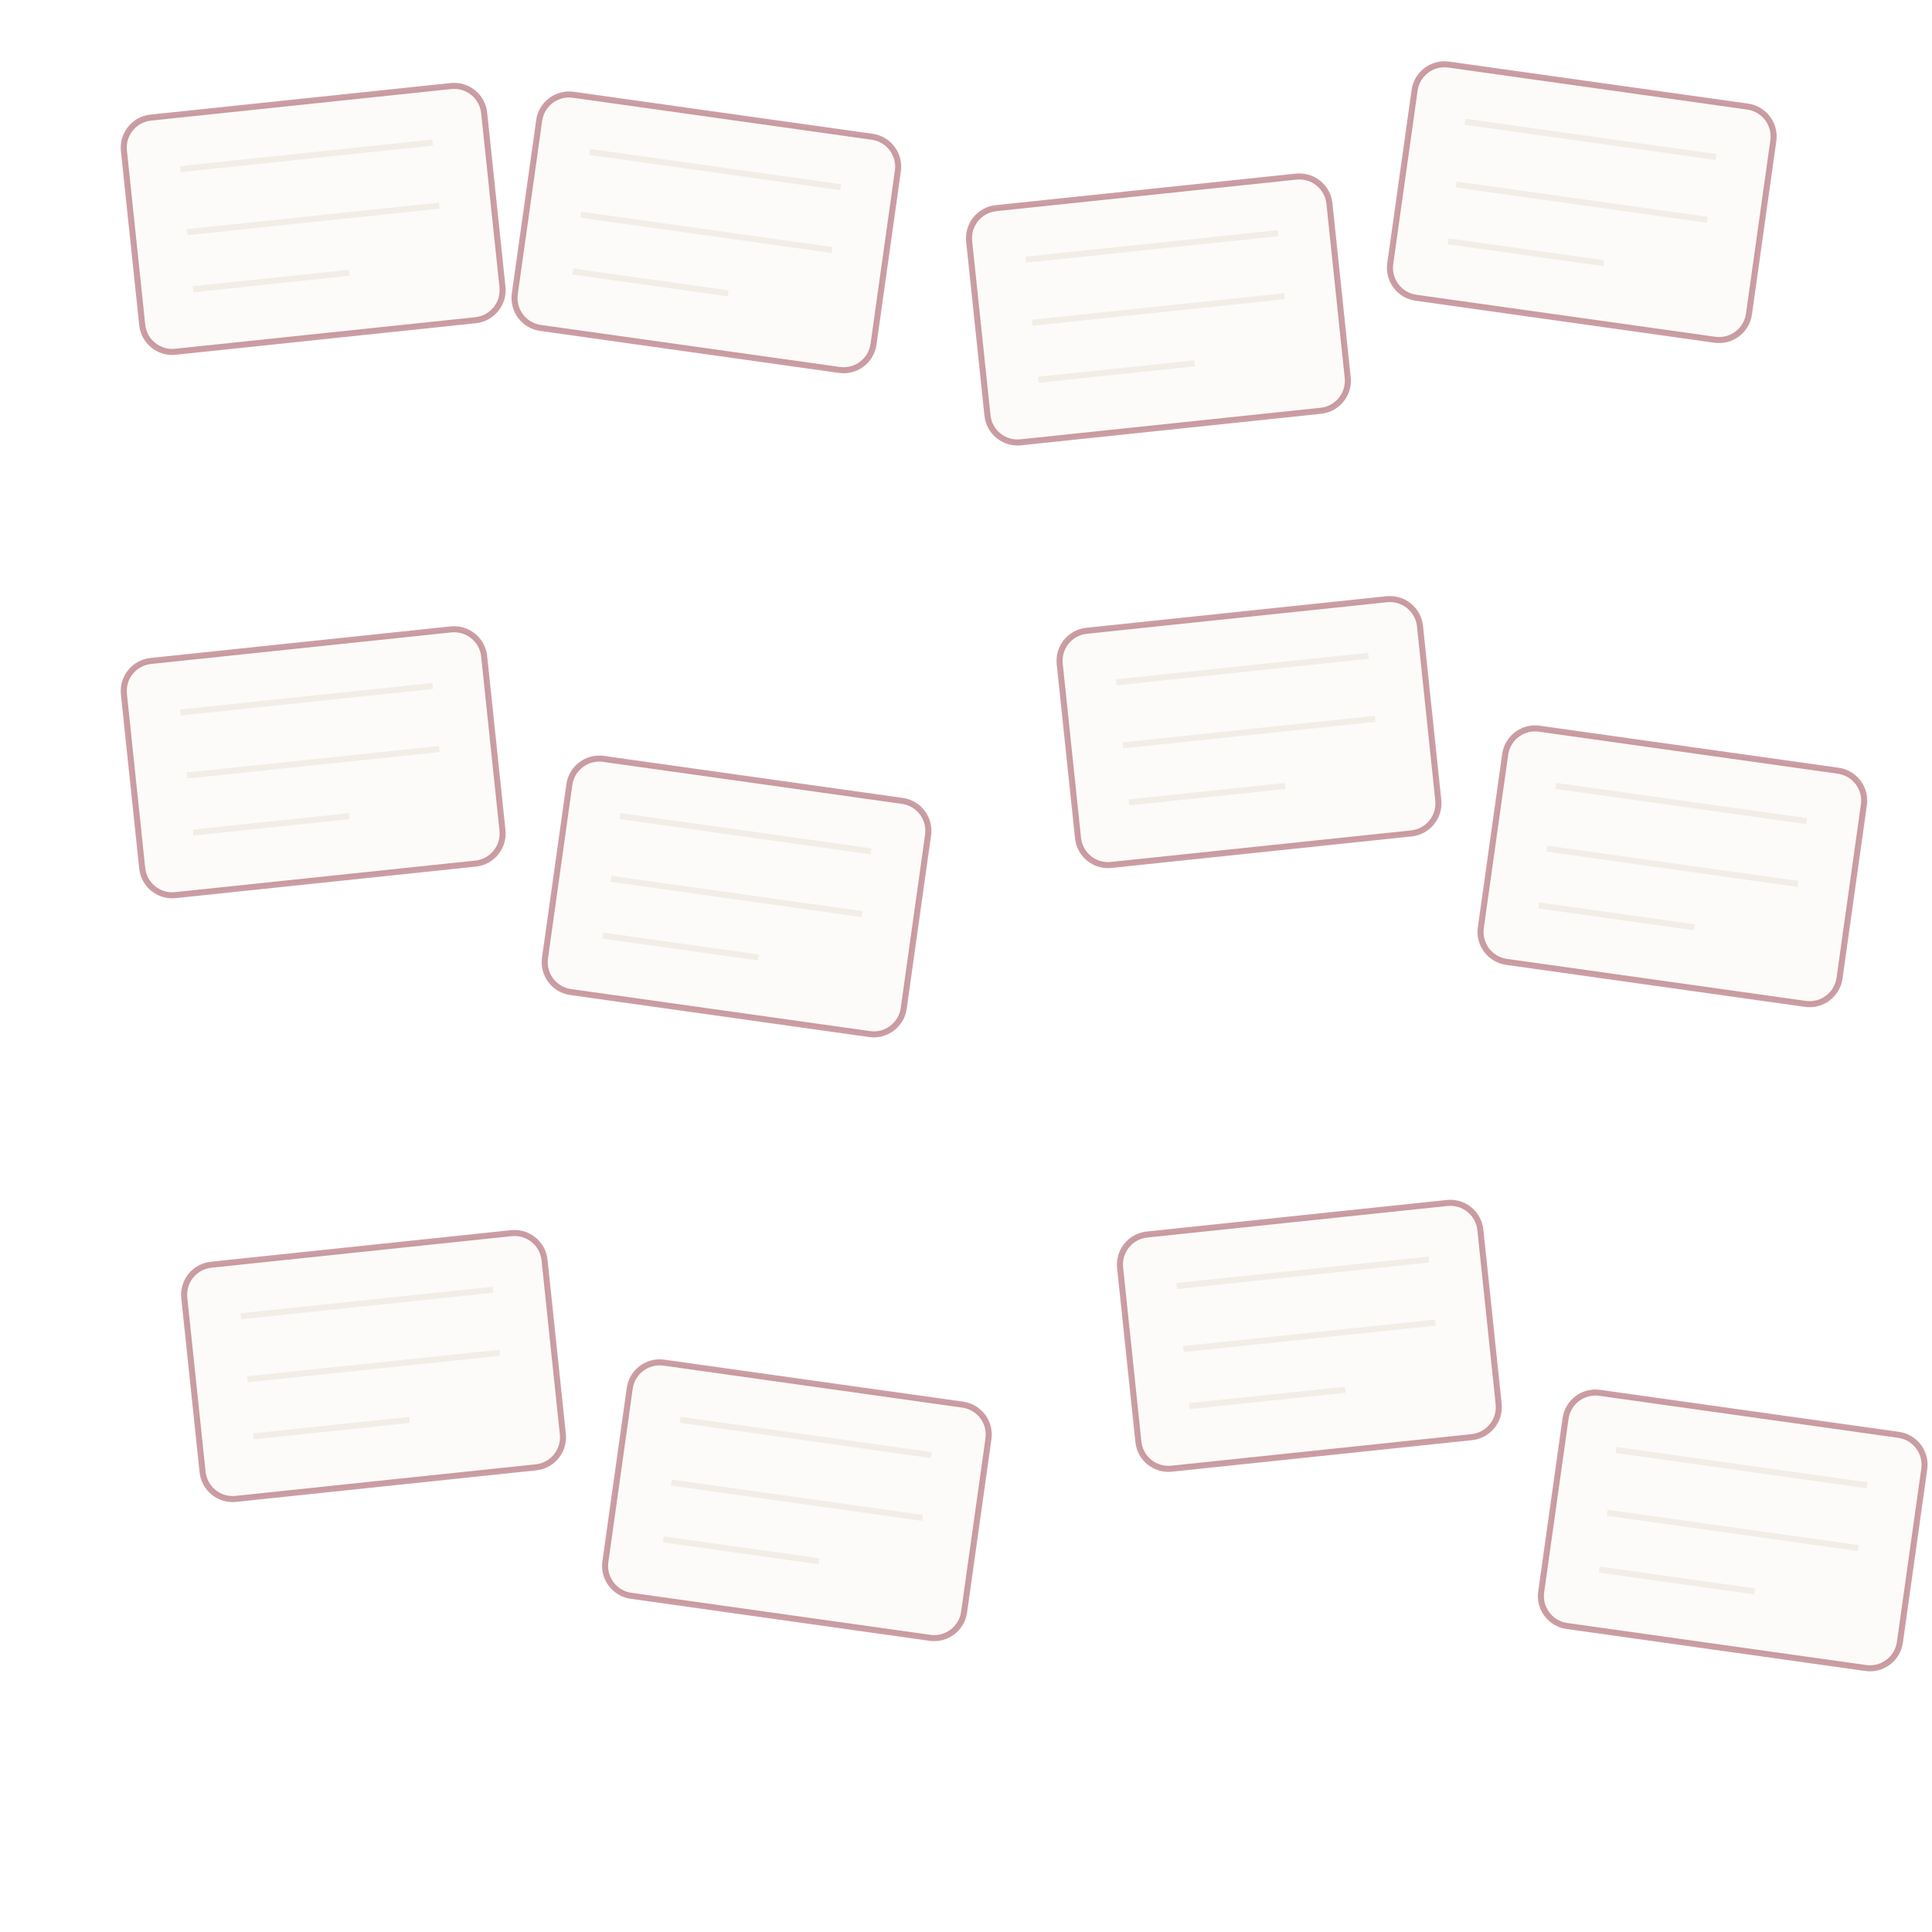
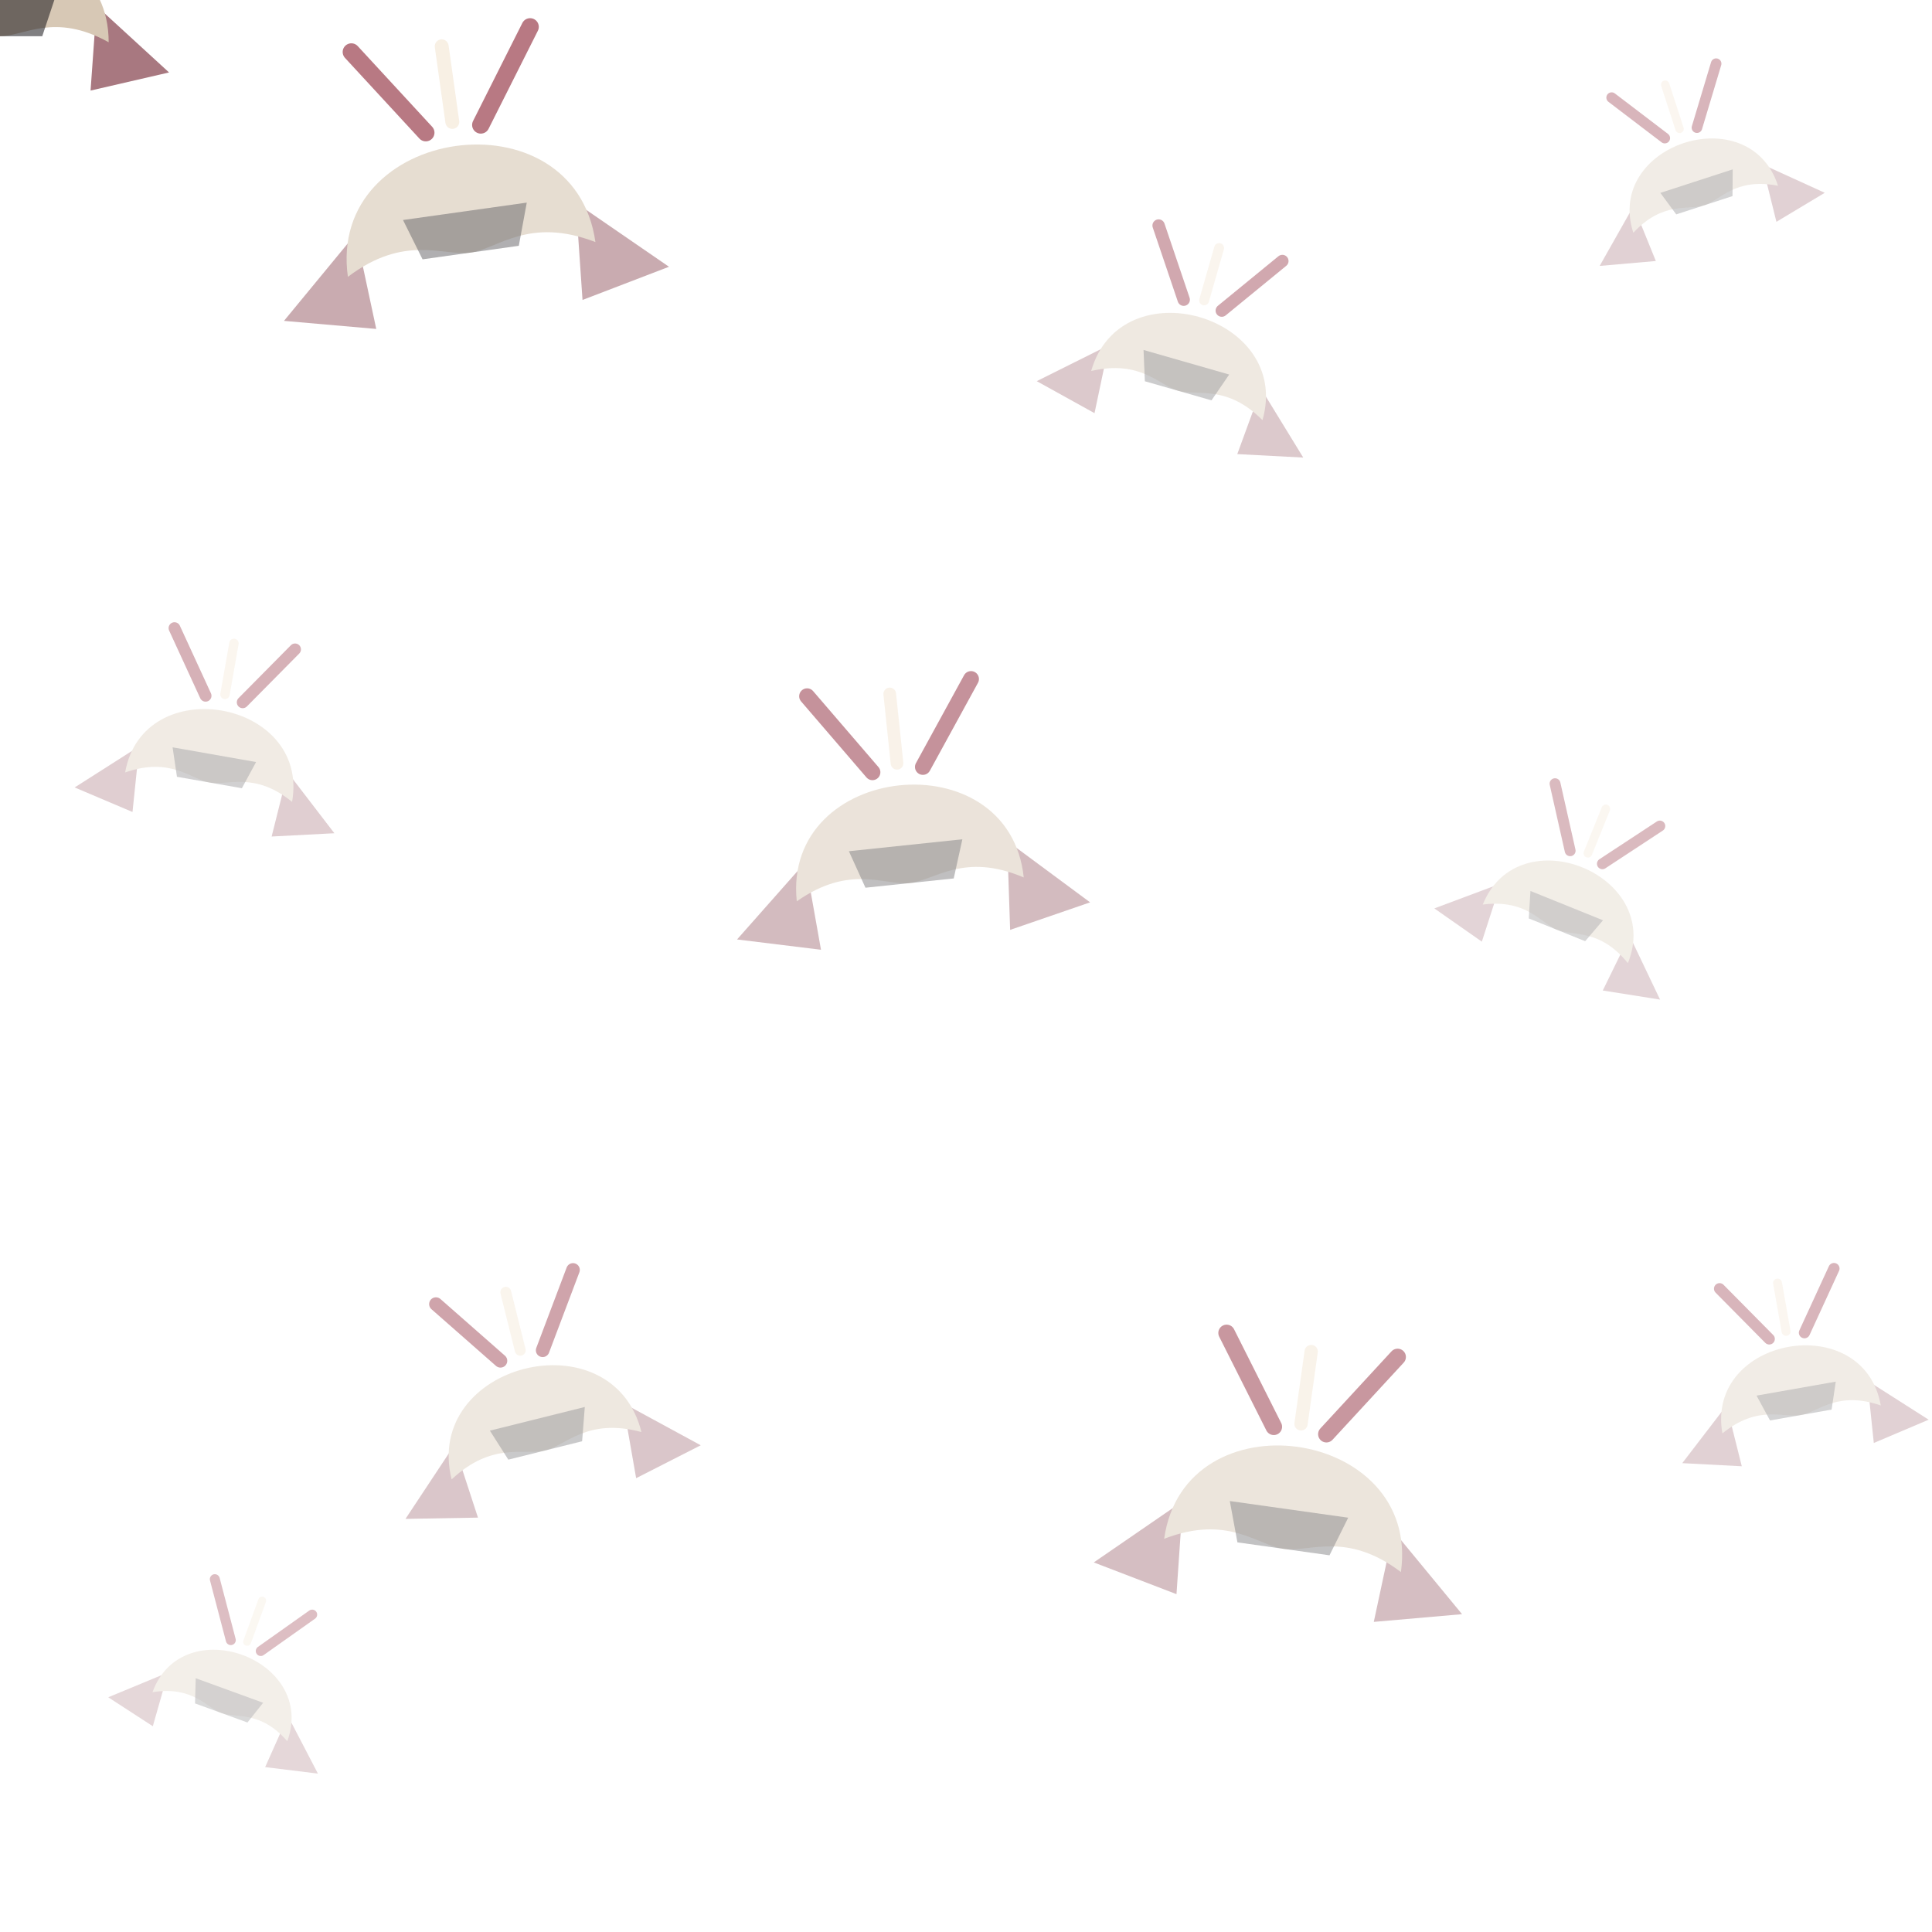
<svg xmlns="http://www.w3.org/2000/svg" width="640" height="640" viewBox="0 0 640 640" fill="none">
-   <g transform="translate(40 40) rotate(-6)">
-     <rect width="120" height="78" rx="10" fill="#D7C8B5" fill-opacity="0.08" stroke="#8C2637" stroke-opacity="0.45" stroke-width="2" />
-     <path d="M18 18 H102 M18 39 H102 M18 58 H70" stroke="#D7C8B5" stroke-opacity="0.28" stroke-width="2" />
+   <g id="mark">
+     <path fill="#A87880" d="M-32 2 L-56 24 L-30 30 Z M32 2 L56 24 L30 30 Z" />
+     <path fill="#D7C8B5" d="M-36 14 C-36 -30 36 -30 36 14 C18 4 8 12 0 12 C-8 12 -18 4 -36 14 Z" />
+     <path fill="#17151A" opacity="0.55" d="M-18 0 H18 L14 12 H-14 Z" />
+     <path d="M-8 -24 L-26 -50 M8 -24 L26 -50" stroke="#8C2637" stroke-width="5" stroke-linecap="round" />
+     <path d="M0 -26 V-48" stroke="#F3E6D4" stroke-width="4" stroke-linecap="round" />
  </g>
-   <g transform="translate(180 30) rotate(8)">
-     <rect width="120" height="78" rx="10" fill="#D7C8B5" fill-opacity="0.08" stroke="#8C2637" stroke-opacity="0.45" stroke-width="2" />
-     <path d="M18 18 H102 M18 39 H102 M18 58 H70" stroke="#D7C8B5" stroke-opacity="0.28" stroke-width="2" />
-   </g>
-   <g transform="translate(320 70) rotate(-6)">
-     <rect width="120" height="78" rx="10" fill="#D7C8B5" fill-opacity="0.08" stroke="#8C2637" stroke-opacity="0.45" stroke-width="2" />
-     <path d="M18 18 H102 M18 39 H102 M18 58 H70" stroke="#D7C8B5" stroke-opacity="0.28" stroke-width="2" />
-   </g>
-   <g transform="translate(470 20) rotate(8)">
-     <rect width="120" height="78" rx="10" fill="#D7C8B5" fill-opacity="0.08" stroke="#8C2637" stroke-opacity="0.45" stroke-width="2" />
-     <path d="M18 18 H102 M18 39 H102 M18 58 H70" stroke="#D7C8B5" stroke-opacity="0.28" stroke-width="2" />
-   </g>
-   <g transform="translate(40 220) rotate(-6)">
-     <rect width="120" height="78" rx="10" fill="#D7C8B5" fill-opacity="0.08" stroke="#8C2637" stroke-opacity="0.45" stroke-width="2" />
-     <path d="M18 18 H102 M18 39 H102 M18 58 H70" stroke="#D7C8B5" stroke-opacity="0.28" stroke-width="2" />
-   </g>
-   <g transform="translate(190 250) rotate(8)">
-     <rect width="120" height="78" rx="10" fill="#D7C8B5" fill-opacity="0.08" stroke="#8C2637" stroke-opacity="0.45" stroke-width="2" />
-     <path d="M18 18 H102 M18 39 H102 M18 58 H70" stroke="#D7C8B5" stroke-opacity="0.28" stroke-width="2" />
-   </g>
-   <g transform="translate(350 210) rotate(-6)">
-     <rect width="120" height="78" rx="10" fill="#D7C8B5" fill-opacity="0.08" stroke="#8C2637" stroke-opacity="0.45" stroke-width="2" />
-     <path d="M18 18 H102 M18 39 H102 M18 58 H70" stroke="#D7C8B5" stroke-opacity="0.28" stroke-width="2" />
-   </g>
-   <g transform="translate(500 240) rotate(8)">
-     <rect width="120" height="78" rx="10" fill="#D7C8B5" fill-opacity="0.08" stroke="#8C2637" stroke-opacity="0.45" stroke-width="2" />
-     <path d="M18 18 H102 M18 39 H102 M18 58 H70" stroke="#D7C8B5" stroke-opacity="0.28" stroke-width="2" />
-   </g>
-   <g transform="translate(60 420) rotate(-6)">
-     <rect width="120" height="78" rx="10" fill="#D7C8B5" fill-opacity="0.08" stroke="#8C2637" stroke-opacity="0.45" stroke-width="2" />
-     <path d="M18 18 H102 M18 39 H102 M18 58 H70" stroke="#D7C8B5" stroke-opacity="0.28" stroke-width="2" />
-   </g>
-   <g transform="translate(210 450) rotate(8)">
-     <rect width="120" height="78" rx="10" fill="#D7C8B5" fill-opacity="0.08" stroke="#8C2637" stroke-opacity="0.45" stroke-width="2" />
-     <path d="M18 18 H102 M18 39 H102 M18 58 H70" stroke="#D7C8B5" stroke-opacity="0.28" stroke-width="2" />
-   </g>
-   <g transform="translate(370 410) rotate(-6)">
-     <rect width="120" height="78" rx="10" fill="#D7C8B5" fill-opacity="0.08" stroke="#8C2637" stroke-opacity="0.45" stroke-width="2" />
-     <path d="M18 18 H102 M18 39 H102 M18 58 H70" stroke="#D7C8B5" stroke-opacity="0.28" stroke-width="2" />
-   </g>
-   <g transform="translate(520 460) rotate(8)">
-     <rect width="120" height="78" rx="10" fill="#D7C8B5" fill-opacity="0.08" stroke="#8C2637" stroke-opacity="0.45" stroke-width="2" />
-     <path d="M18 18 H102 M18 39 H102 M18 58 H70" stroke="#D7C8B5" stroke-opacity="0.28" stroke-width="2" />
-   </g>
+   <use href="#mark" transform="translate(154 70) rotate(-8) scale(1.15)" opacity="0.62" />
+   <use href="#mark" transform="translate(393 120) rotate(16) scale(0.82)" opacity="0.4" />
+   <use href="#mark" transform="translate(562 60) rotate(-18) scale(0.7)" opacity="0.34" />
+   <use href="#mark" transform="translate(71 250) rotate(10) scale(0.78)" opacity="0.36" />
+   <use href="#mark" transform="translate(300 280) rotate(-6) scale(1.05)" opacity="0.5" />
+   <use href="#mark" transform="translate(519 300) rotate(22) scale(0.72)" opacity="0.32" />
+   <use href="#mark" transform="translate(178 470) rotate(-14) scale(0.9)" opacity="0.42" />
+   <use href="#mark" transform="translate(427 500) rotate(8) scale(1.1)" opacity="0.48" />
+   <use href="#mark" transform="translate(76 560) rotate(20) scale(0.66)" opacity="0.3" />
+   <use href="#mark" transform="translate(595 460) rotate(-10) scale(0.74)" opacity="0.34" />
</svg>
